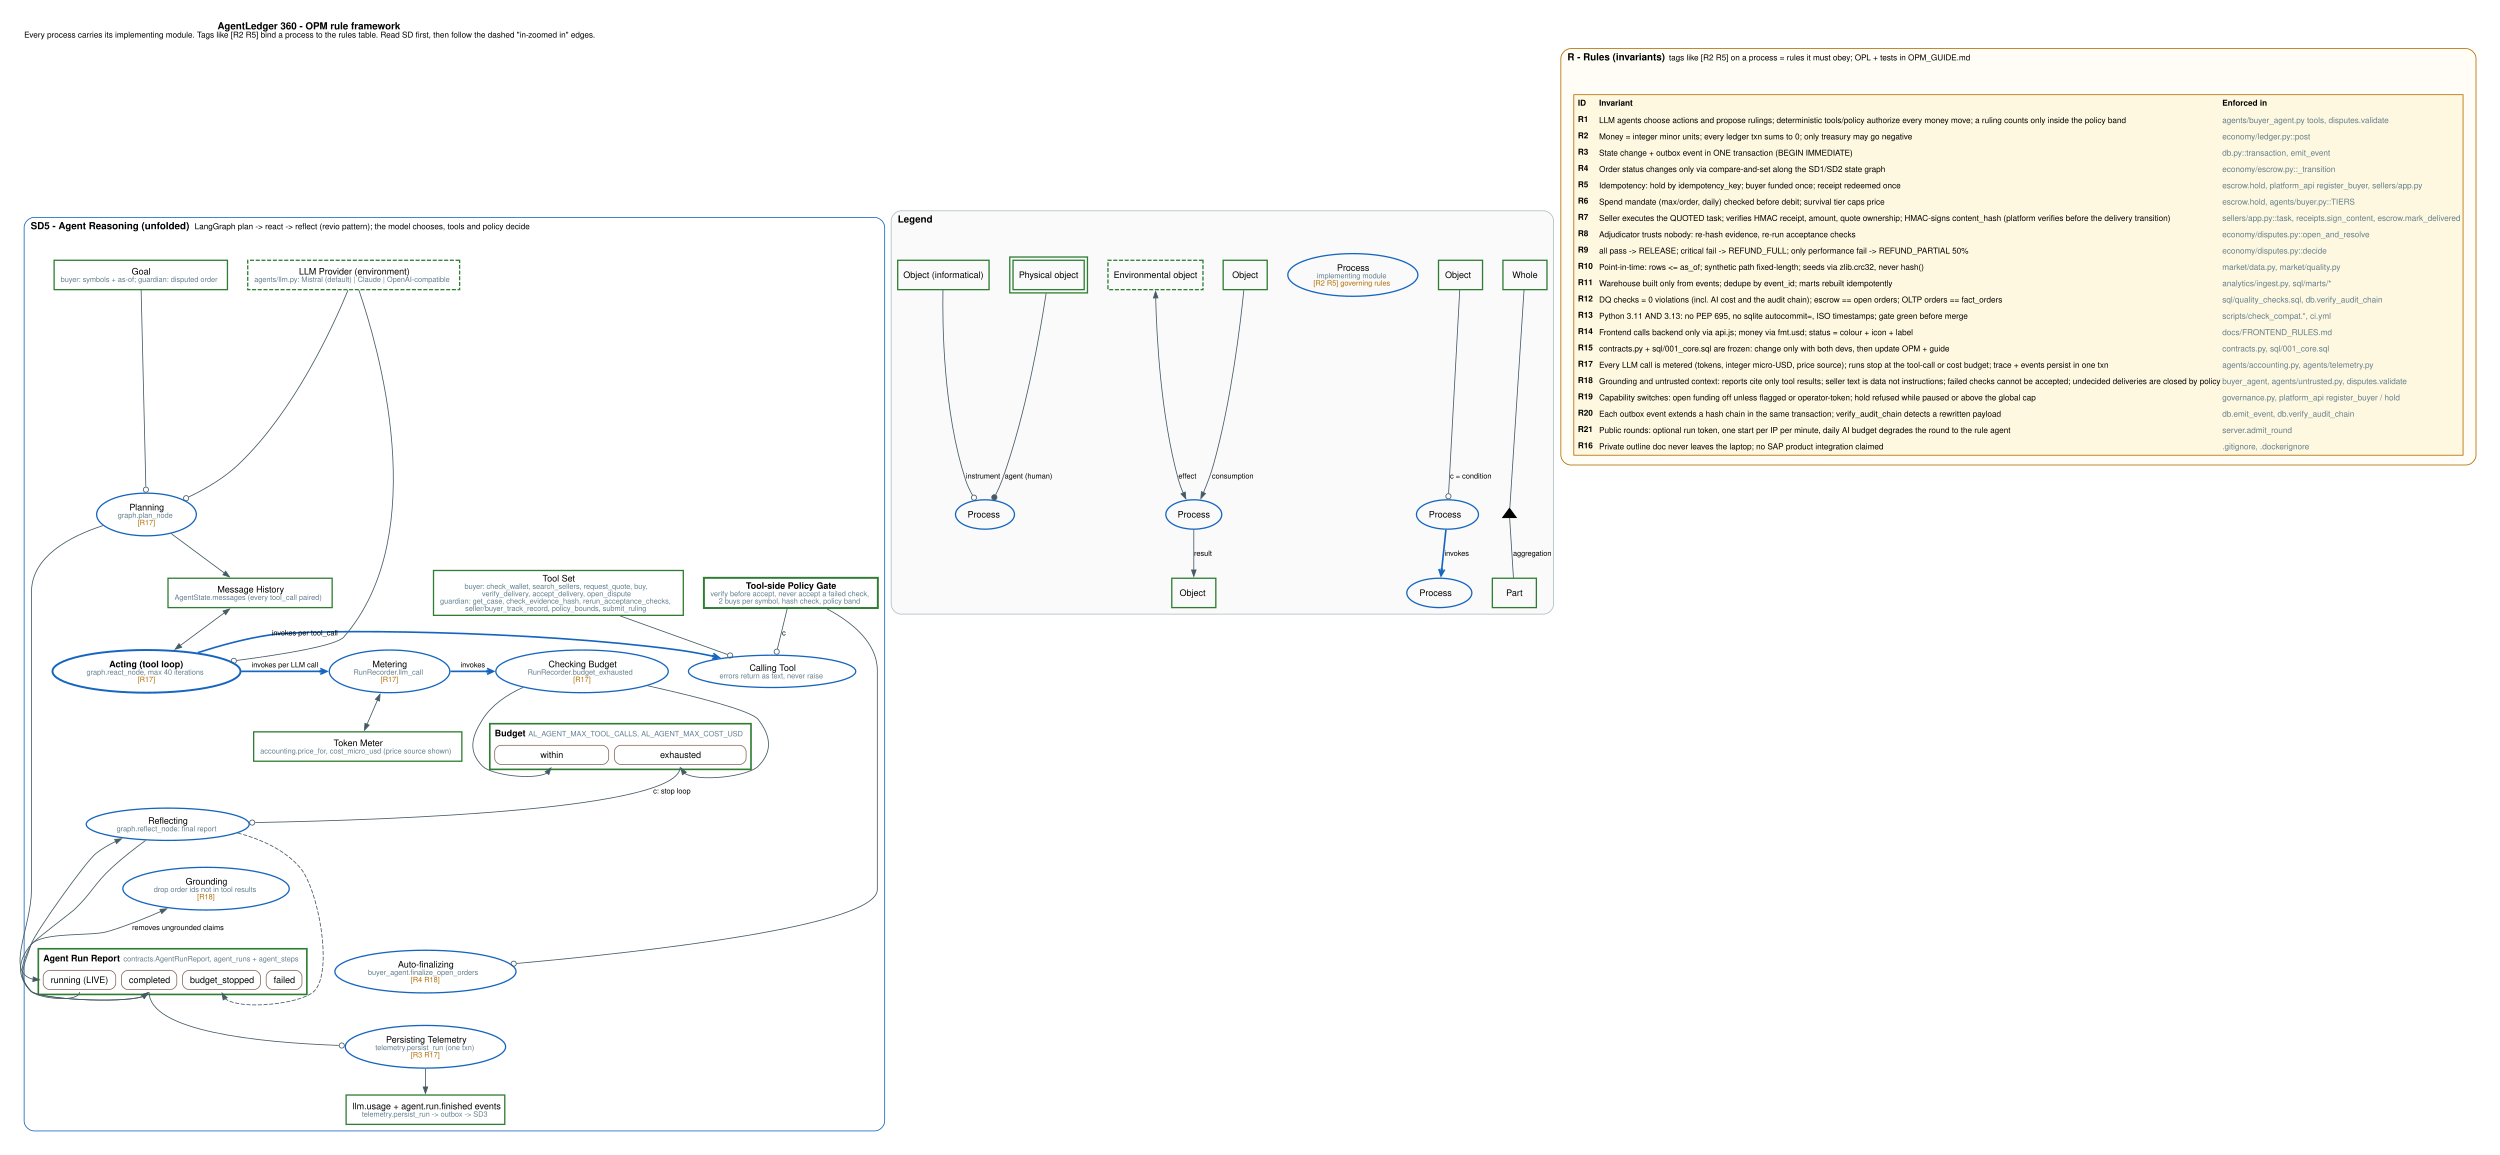
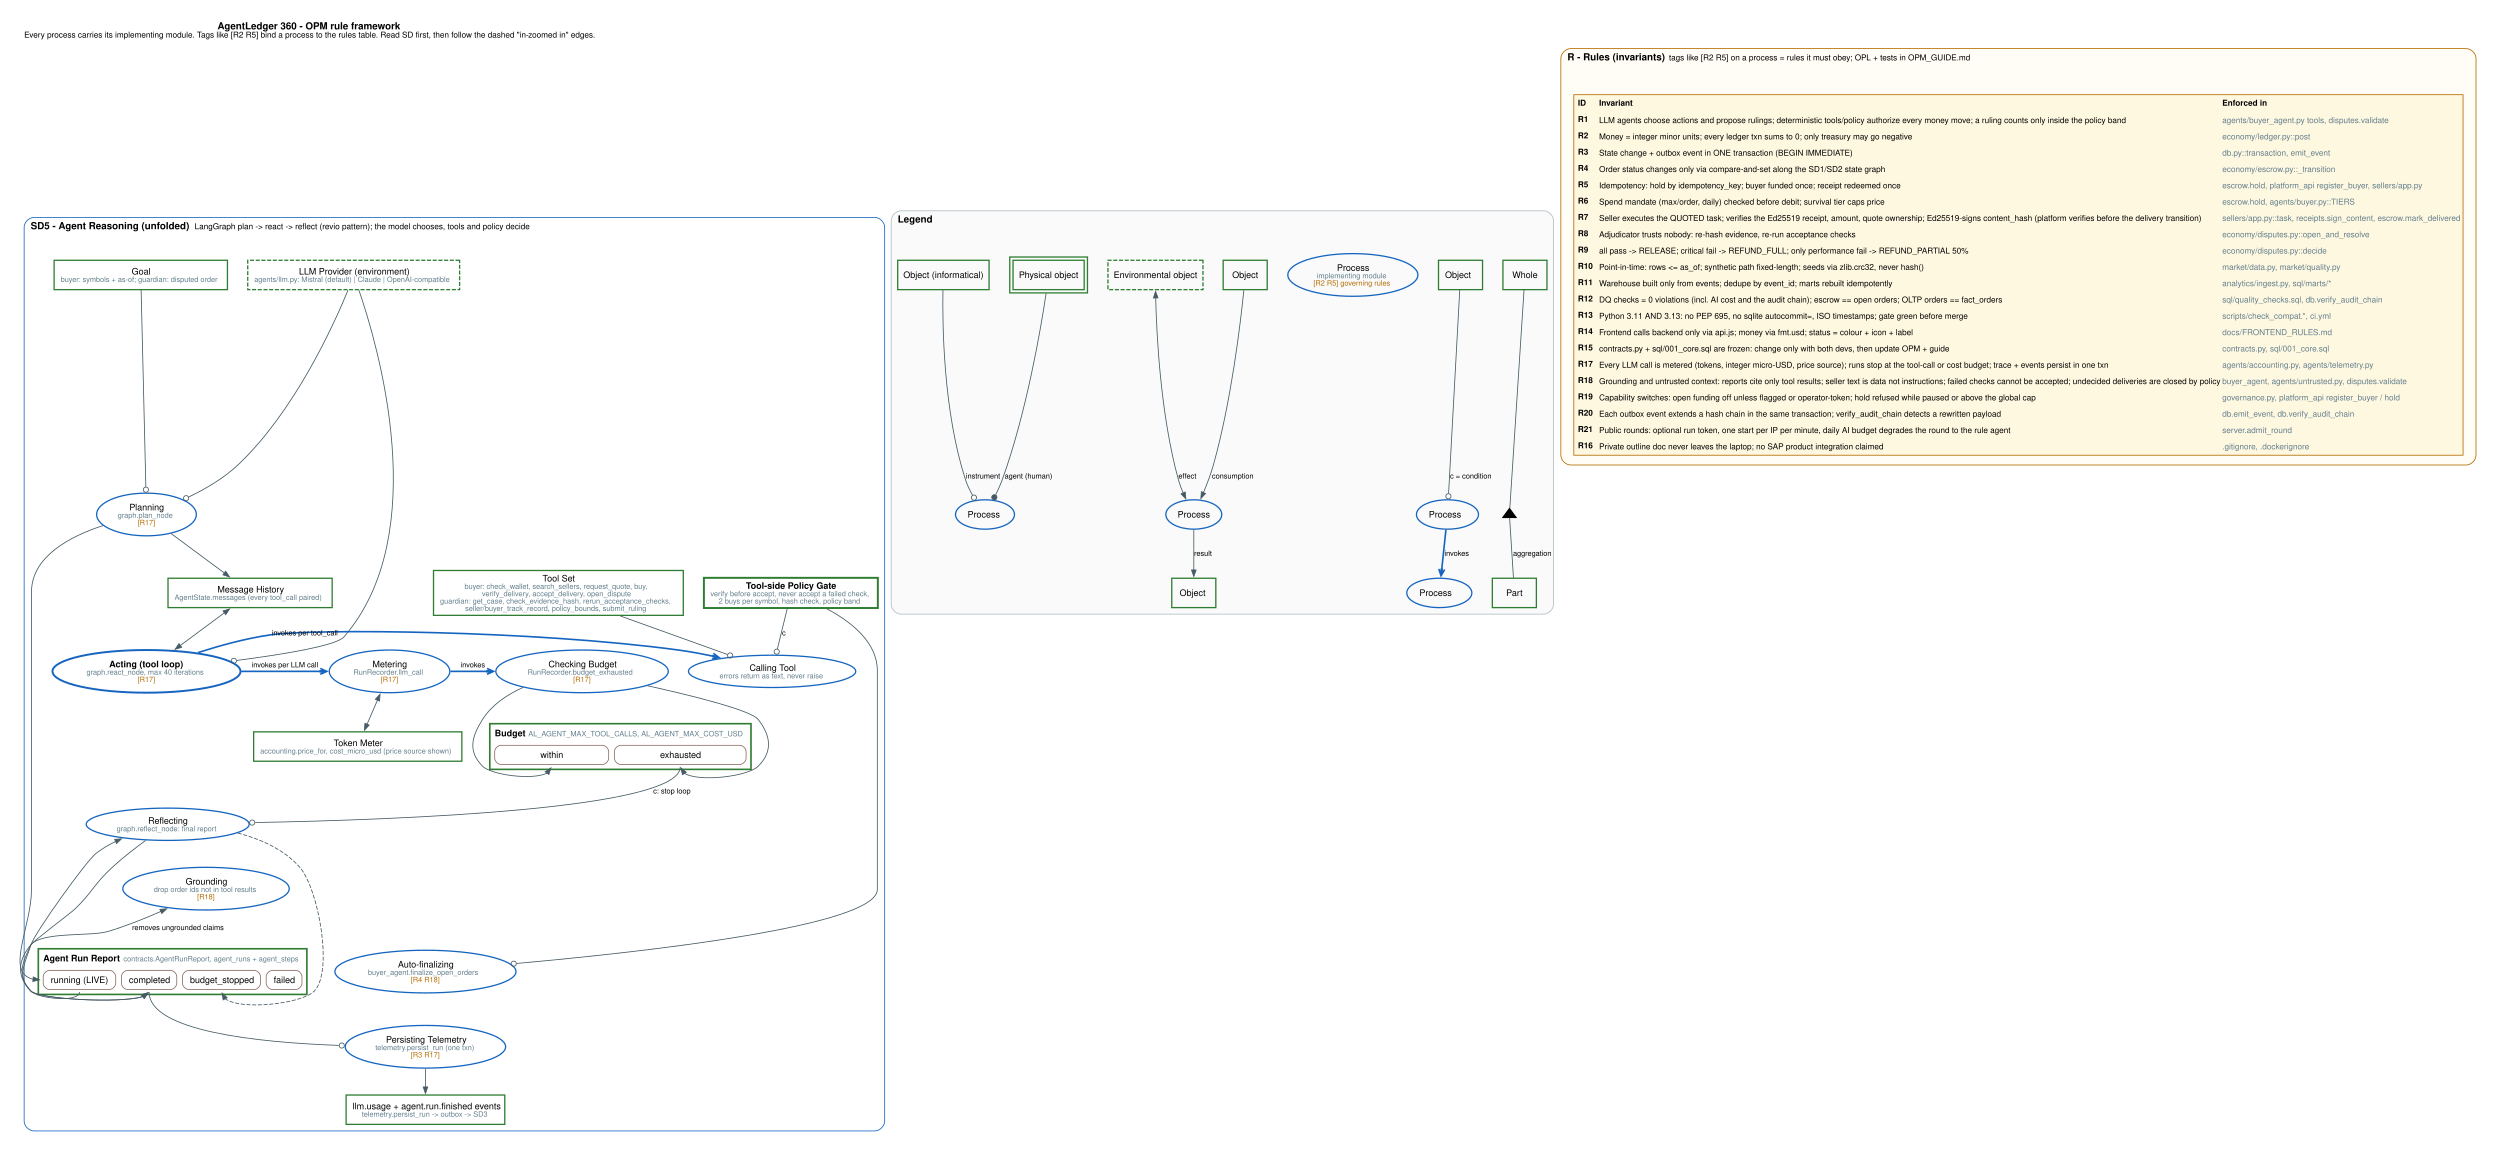
<svg xmlns="http://www.w3.org/2000/svg" width="3065pt" height="1416pt" viewBox="0.00 0.00 3065.00 1416.00">
  <g id="graph0" class="graph" transform="scale(1 1) rotate(0) translate(21.6 1394.5)">
    <polygon fill="white" stroke="none" points="-21.6,21.6 -21.6,-1394.5 3043.6,-1394.5 3043.6,21.6 -21.6,21.6" />
    <text xml:space="preserve" text-anchor="start" x="245" y="-1358.5" font-family="Helvetica,sans-Serif" font-weight="bold" font-size="12.00">AgentLedger 360 - OPM rule framework</text>
    <text xml:space="preserve" text-anchor="start" x="8" y="-1348.4" font-family="Helvetica,sans-Serif" font-size="10.00">Every process carries its implementing module. Tags like [R2 R5] bind a process to the rules table. Read SD first, then follow the dashed "in-zoomed in" edges.</text>
    <g id="clust1" class="cluster">
      <path fill="none" stroke="#1565c0" d="M20,-8C20,-8 1051,-8 1051,-8 1057,-8 1063,-14 1063,-20 1063,-20 1063,-1115.9 1063,-1115.9 1063,-1121.9 1057,-1127.9 1051,-1127.9 1051,-1127.9 20,-1127.9 20,-1127.9 14,-1127.9 8,-1121.9 8,-1115.9 8,-1115.9 8,-20 8,-20 8,-14 14,-8 20,-8" />
      <text xml:space="preserve" text-anchor="start" x="16" y="-1113.5" font-family="Helvetica,sans-Serif" font-weight="bold" font-size="12.00">SD5 - Agent Reasoning (unfolded)</text>
      <text xml:space="preserve" text-anchor="start" x="211" y="-1113.5" font-family="Helvetica,sans-Serif" font-size="12.00">  </text>
      <text xml:space="preserve" text-anchor="start" x="217" y="-1113.5" font-family="Helvetica,sans-Serif" font-size="10.00">LangGraph plan -&gt; react -&gt; reflect (revio pattern); the model chooses, tools and policy decide</text>
    </g>
    <g id="clust3" class="cluster">
      <path fill="#fafafa" stroke="#b0bec5" d="M1083,-641.58C1083,-641.58 1871,-641.58 1871,-641.58 1877,-641.58 1883,-647.58 1883,-653.58 1883,-653.58 1883,-1124.06 1883,-1124.06 1883,-1130.06 1877,-1136.06 1871,-1136.06 1871,-1136.06 1083,-1136.06 1083,-1136.06 1077,-1136.06 1071,-1130.06 1071,-1124.06 1071,-1124.06 1071,-653.58 1071,-653.58 1071,-647.58 1077,-641.58 1083,-641.58" />
      <text xml:space="preserve" text-anchor="start" x="1079" y="-1121.66" font-family="Helvetica,sans-Serif" font-weight="bold" font-size="12.00">Legend</text>
    </g>
    <g id="clust4" class="cluster">
      <path fill="#fffdf5" stroke="#b26b00" d="M1904,-824.4C1904,-824.4 3002,-824.4 3002,-824.4 3008,-824.4 3014,-830.4 3014,-836.4 3014,-836.4 3014,-1322.9 3014,-1322.9 3014,-1328.9 3008,-1334.9 3002,-1334.9 3002,-1334.9 1904,-1334.9 1904,-1334.9 1898,-1334.9 1892,-1328.9 1892,-1322.9 1892,-1322.9 1892,-836.4 1892,-836.4 1892,-830.4 1898,-824.4 1904,-824.4" />
      <text xml:space="preserve" text-anchor="start" x="1900" y="-1320.5" font-family="Helvetica,sans-Serif" font-weight="bold" font-size="12.00">R - Rules (invariants)</text>
      <text xml:space="preserve" text-anchor="start" x="2018.5" y="-1320.5" font-family="Helvetica,sans-Serif" font-size="12.00">  </text>
      <text xml:space="preserve" text-anchor="start" x="2024.5" y="-1320.5" font-family="Helvetica,sans-Serif" font-size="10.00">tags like [R2 R5] on a process = rules it must obey; OPL + tests in OPM_GUIDE.md</text>
    </g>
    <g id="node1" class="node">
      <polygon fill="none" stroke="#2e7d32" stroke-width="1.6" stroke-dasharray="5,2" points="541.88,-1075.4 282.12,-1075.4 282.12,-1039.4 541.88,-1039.4 541.88,-1075.4" />
      <text xml:space="preserve" text-anchor="start" x="344.88" y="-1057.95" font-family="Helvetica,sans-Serif" font-size="11.00">LLM Provider (environment)</text>
      <text xml:space="preserve" text-anchor="start" x="290.12" y="-1048.85" font-family="Helvetica,sans-Serif" font-size="9.00" fill="#607d8b">agents/llm.py: Mistral (default) | Claude | OpenAI-compatible</text>
    </g>
    <g id="node10" class="node">
      <ellipse fill="none" stroke="#1565c0" stroke-width="1.6" cx="158" cy="-763.74" rx="61.16" ry="26.16" />
      <text xml:space="preserve" text-anchor="start" x="137" y="-768.79" font-family="Helvetica,sans-Serif" font-size="11.00">Planning</text>
      <text xml:space="preserve" text-anchor="start" x="122.75" y="-759.69" font-family="Helvetica,sans-Serif" font-size="9.00" fill="#607d8b">graph.plan_node</text>
      <text xml:space="preserve" text-anchor="start" x="147.12" y="-750.69" font-family="Helvetica,sans-Serif" font-size="9.00" fill="#b26b00">[R17]</text>
    </g>
    <g id="edge7" class="edge">
      <path fill="none" stroke="#455a64" d="M405.11,-1038.83C387.94,-996.97 339.61,-889.97 270,-824.4 252.71,-808.11 230.11,-794.96 209.75,-785.19" />
      <ellipse fill="none" stroke="#455a64" cx="206.58" cy="-783.71" rx="3.2" ry="3.2" />
    </g>
    <g id="node11" class="node">
      <ellipse fill="none" stroke="#1565c0" stroke-width="2.4" cx="158" cy="-571.41" rx="115.26" ry="26.16" />
      <text xml:space="preserve" text-anchor="start" x="112.25" y="-576.46" font-family="Helvetica,sans-Serif" font-weight="bold" font-size="11.00">Acting (tool loop)</text>
      <text xml:space="preserve" text-anchor="start" x="84.5" y="-567.36" font-family="Helvetica,sans-Serif" font-size="9.00" fill="#607d8b">graph.react_node, max 40 iterations</text>
      <text xml:space="preserve" text-anchor="start" x="147.12" y="-558.36" font-family="Helvetica,sans-Serif" font-size="9.00" fill="#b26b00">[R17]</text>
    </g>
    <g id="edge10" class="edge">
      <path fill="none" stroke="#455a64" d="M418.39,-1038.85C441.01,-973.35 510.13,-740.5 400,-613.58 390.87,-603.06 328,-592.55 268.63,-584.79" />
      <ellipse fill="none" stroke="#455a64" cx="265.08" cy="-584.33" rx="3.2" ry="3.2" />
    </g>
    <g id="node2" class="node">
      <polygon fill="none" stroke="#2e7d32" stroke-width="1.6" points="257.25,-1075.4 44.75,-1075.4 44.75,-1039.4 257.25,-1039.4 257.25,-1075.4" />
      <text xml:space="preserve" text-anchor="start" x="139.75" y="-1057.95" font-family="Helvetica,sans-Serif" font-size="11.00">Goal</text>
      <text xml:space="preserve" text-anchor="start" x="52.75" y="-1048.85" font-family="Helvetica,sans-Serif" font-size="9.00" fill="#607d8b">buyer: symbols + as-of; guardian: disputed order</text>
    </g>
    <g id="edge6" class="edge">
      <path fill="none" stroke="#455a64" d="M151.42,-1039.03C152.55,-991.66 155.72,-859.63 157.21,-797.65" />
      <ellipse fill="none" stroke="#455a64" cx="157.29" cy="-794.15" rx="3.2" ry="3.2" />
    </g>
    <g id="node3" class="node">
      <polygon fill="none" stroke="#2e7d32" stroke-width="1.6" points="816.12,-695.08 509.88,-695.08 509.88,-640.08 816.12,-640.08 816.12,-695.08" />
      <text xml:space="preserve" text-anchor="start" x="643.5" y="-681.63" font-family="Helvetica,sans-Serif" font-size="11.00">Tool Set</text>
      <text xml:space="preserve" text-anchor="start" x="547.88" y="-672.53" font-family="Helvetica,sans-Serif" font-size="9.00" fill="#607d8b">buyer: check_wallet, search_sellers, request_quote, buy,</text>
      <text xml:space="preserve" text-anchor="start" x="569.25" y="-663.53" font-family="Helvetica,sans-Serif" font-size="9.00" fill="#607d8b">verify_delivery, accept_delivery, open_dispute</text>
      <text xml:space="preserve" text-anchor="start" x="517.88" y="-654.53" font-family="Helvetica,sans-Serif" font-size="9.00" fill="#607d8b">guardian: get_case, check_evidence_hash, rerun_acceptance_checks,</text>
      <text xml:space="preserve" text-anchor="start" x="548.62" y="-645.53" font-family="Helvetica,sans-Serif" font-size="9.00" fill="#607d8b">seller/buyer_track_record, policy_bounds, submit_ruling</text>
    </g>
    <g id="node12" class="node">
      <ellipse fill="none" stroke="#1565c0" stroke-width="1.6" cx="925" cy="-571.41" rx="102.53" ry="19.8" />
      <text xml:space="preserve" text-anchor="start" x="897.25" y="-571.96" font-family="Helvetica,sans-Serif" font-size="11.00">Calling Tool</text>
      <text xml:space="preserve" text-anchor="start" x="860.5" y="-562.86" font-family="Helvetica,sans-Serif" font-size="9.00" fill="#607d8b">errors return as text, never raise</text>
    </g>
    <g id="edge14" class="edge">
      <path fill="none" stroke="#455a64" d="M738.78,-639.34C780.75,-624.26 831.98,-605.84 870.07,-592.15" />
      <ellipse fill="none" stroke="#455a64" cx="873.55" cy="-590.91" rx="3.2" ry="3.2" />
    </g>
    <g id="node4" class="node">
      <polygon fill="none" stroke="#2e7d32" stroke-width="2.4" points="1054.62,-686.08 841.38,-686.08 841.38,-649.08 1054.62,-649.08 1054.62,-686.08" />
      <text xml:space="preserve" text-anchor="start" x="892.88" y="-672.63" font-family="Helvetica,sans-Serif" font-weight="bold" font-size="11.00">Tool-side Policy Gate</text>
      <text xml:space="preserve" text-anchor="start" x="849.38" y="-663.53" font-family="Helvetica,sans-Serif" font-size="9.00" fill="#607d8b">verify before accept, never accept a failed check,</text>
      <text xml:space="preserve" text-anchor="start" x="859.5" y="-654.53" font-family="Helvetica,sans-Serif" font-size="9.00" fill="#607d8b">2 buys per symbol, hash check, policy band</text>
    </g>
    <g id="edge15" class="edge">
      <path fill="none" stroke="#455a64" d="M943.46,-647.97C940.03,-633.94 935.28,-614.49 931.46,-598.84" />
      <ellipse fill="none" stroke="#455a64" cx="930.65" cy="-595.54" rx="3.2" ry="3.2" />
      <text xml:space="preserve" text-anchor="middle" x="939.44" y="-615.53" font-family="Helvetica,sans-Serif" font-size="9.00">c</text>
    </g>
    <g id="node17" class="node">
      <ellipse fill="none" stroke="#1565c0" stroke-width="1.6" cx="500" cy="-203.33" rx="111.02" ry="26.16" />
      <text xml:space="preserve" text-anchor="start" x="466.25" y="-208.38" font-family="Helvetica,sans-Serif" font-size="11.00">Auto-finalizing</text>
      <text xml:space="preserve" text-anchor="start" x="429.5" y="-199.28" font-family="Helvetica,sans-Serif" font-size="9.00" fill="#607d8b">buyer_agent.finalize_open_orders</text>
      <text xml:space="preserve" text-anchor="start" x="482" y="-190.28" font-family="Helvetica,sans-Serif" font-size="9.00" fill="#b26b00">[R4 R18]</text>
    </g>
    <g id="edge25" class="edge">
      <path fill="none" stroke="#455a64" d="M992.34,-647.98C1021.39,-632.52 1054,-607.37 1054,-572.41 1054,-572.41 1054,-572.41 1054,-303.99 1054,-259.48 773.48,-227.85 611.67,-213.31" />
      <ellipse fill="none" stroke="#455a64" cx="608.21" cy="-213" rx="3.2" ry="3.2" />
    </g>
    <g id="node5" class="node">
      <polygon fill="none" stroke="#2e7d32" stroke-width="1.6" points="385.62,-685.58 184.38,-685.58 184.38,-649.58 385.62,-649.58 385.62,-685.58" />
      <text xml:space="preserve" text-anchor="start" x="244.88" y="-668.13" font-family="Helvetica,sans-Serif" font-size="11.00">Message History</text>
      <text xml:space="preserve" text-anchor="start" x="192.38" y="-659.03" font-family="Helvetica,sans-Serif" font-size="9.00" fill="#607d8b">AgentState.messages (every tool_call paired)</text>
    </g>
    <g id="edge11" class="edge">
      <path fill="none" stroke="#455a64" d="M253.92,-643.53C237.47,-631.33 217.04,-616.19 199.28,-603.02" />
      <polygon fill="#455a64" stroke="#455a64" points="251.8,-645.45 259.9,-647.96 255.14,-640.95 251.8,-645.45" />
      <polygon fill="#455a64" stroke="#455a64" points="201.16,-600.92 193.06,-598.41 197.82,-605.42 201.16,-600.92" />
    </g>
    <g id="node6" class="node">
      <polygon fill="none" stroke="#2e7d32" stroke-width="1.6" points="544.62,-497.25 289.38,-497.25 289.38,-461.25 544.62,-461.25 544.62,-497.25" />
      <text xml:space="preserve" text-anchor="start" x="387.38" y="-479.8" font-family="Helvetica,sans-Serif" font-size="11.00">Token Meter</text>
      <text xml:space="preserve" text-anchor="start" x="297.38" y="-470.7" font-family="Helvetica,sans-Serif" font-size="9.00" fill="#607d8b">accounting.price_for, cost_micro_usd (price source shown)</text>
    </g>
    <g id="node7" class="node">
      <polygon fill="none" stroke="#2e7d32" stroke-width="1.6" points="597.25,-52 402.75,-52 402.75,-16 597.25,-16 597.25,-52" />
      <text xml:space="preserve" text-anchor="start" x="410.75" y="-34.55" font-family="Helvetica,sans-Serif" font-size="11.00">llm.usage + agent.run.finished events</text>
      <text xml:space="preserve" text-anchor="start" x="422" y="-25.45" font-family="Helvetica,sans-Serif" font-size="9.00" fill="#607d8b">telemetry.persist_run -&gt; outbox -&gt; SD3</text>
    </g>
    <g id="node8" class="node">
      <polygon fill="white" stroke="none" points="577.88,-450.25 577.88,-508.25 900.12,-508.25 900.12,-450.25 577.88,-450.25" />
      <text xml:space="preserve" text-anchor="start" x="584.88" y="-491.8" font-family="Helvetica,sans-Serif" font-weight="bold" font-size="11.00">Budget</text>
      <text xml:space="preserve" text-anchor="start" x="623.12" y="-491.8" font-family="Helvetica,sans-Serif" font-size="11.00"> </text>
      <text xml:space="preserve" text-anchor="start" x="626.12" y="-491.8" font-family="Helvetica,sans-Serif" font-size="9.00" fill="#607d8b">AL_AGENT_MAX_TOOL_CALLS, AL_AGENT_MAX_COST_USD</text>
      <text xml:space="preserve" text-anchor="start" x="640.88" y="-465.25" font-family="Helvetica,sans-Serif" font-size="11.00">within</text>
      <path fill="none" stroke="#8d6e63" d="M592.71,-457.25C592.71,-457.25 716.79,-457.25 716.79,-457.25 720.71,-457.25 724.62,-461.17 724.62,-465.08 724.62,-465.08 724.62,-472.92 724.62,-472.92 724.62,-476.83 720.71,-480.75 716.79,-480.75 716.79,-480.75 592.71,-480.75 592.71,-480.75 588.79,-480.75 584.88,-476.83 584.88,-472.92 584.88,-472.92 584.88,-465.08 584.88,-465.08 584.88,-461.17 588.79,-457.25 592.71,-457.25" />
      <text xml:space="preserve" text-anchor="start" x="787.62" y="-465.25" font-family="Helvetica,sans-Serif" font-size="11.00">exhausted</text>
      <path fill="none" stroke="#8d6e63" d="M739.46,-457.25C739.46,-457.25 885.29,-457.25 885.29,-457.25 889.21,-457.25 893.12,-461.17 893.12,-465.08 893.12,-465.08 893.12,-472.92 893.12,-472.92 893.12,-476.83 889.21,-480.75 885.29,-480.75 885.29,-480.75 739.46,-480.75 739.46,-480.75 735.54,-480.75 731.62,-476.83 731.62,-472.92 731.62,-472.92 731.62,-465.08 731.62,-465.08 731.62,-461.17 735.54,-457.25 739.46,-457.25" />
      <polygon fill="none" stroke="#2e7d32" stroke-width="2" points="578.88,-451.25 578.88,-507.25 899.12,-507.25 899.12,-451.25 578.88,-451.25" />
    </g>
    <g id="node15" class="node">
      <ellipse fill="none" stroke="#1565c0" stroke-width="1.6" cx="184" cy="-383.95" rx="99.88" ry="19.8" />
      <text xml:space="preserve" text-anchor="start" x="160" y="-384.5" font-family="Helvetica,sans-Serif" font-size="11.00">Reflecting</text>
      <text xml:space="preserve" text-anchor="start" x="121.38" y="-375.4" font-family="Helvetica,sans-Serif" font-size="9.00" fill="#607d8b">graph.reflect_node: final report</text>
    </g>
    <g id="edge20" class="edge">
      <path fill="none" stroke="#455a64" d="M812.38,-454.25C812.38,-402.46 470.75,-389.37 291.28,-386.06" />
      <ellipse fill="none" stroke="#455a64" cx="287.61" cy="-386" rx="3.2" ry="3.2" />
      <text xml:space="preserve" text-anchor="middle" x="802.13" y="-421.7" font-family="Helvetica,sans-Serif" font-size="9.00">c: stop loop</text>
    </g>
    <g id="node9" class="node">
      <polygon fill="white" stroke="none" points="24.38,-174.33 24.38,-232.33 355.62,-232.33 355.62,-174.33 24.38,-174.33" />
      <text xml:space="preserve" text-anchor="start" x="31.38" y="-215.88" font-family="Helvetica,sans-Serif" font-weight="bold" font-size="11.00">Agent Run Report</text>
      <text xml:space="preserve" text-anchor="start" x="126.62" y="-215.88" font-family="Helvetica,sans-Serif" font-size="11.00"> </text>
      <text xml:space="preserve" text-anchor="start" x="129.62" y="-215.88" font-family="Helvetica,sans-Serif" font-size="9.00" fill="#607d8b">contracts.AgentRunReport, agent_runs + agent_steps</text>
      <text xml:space="preserve" text-anchor="start" x="40.56" y="-189.33" font-family="Helvetica,sans-Serif" font-size="11.00">running (LIVE)</text>
      <path fill="none" stroke="#8d6e63" d="M39.21,-181.33C39.21,-181.33 112.42,-181.33 112.42,-181.33 116.33,-181.33 120.25,-185.24 120.25,-189.16 120.25,-189.16 120.25,-196.99 120.25,-196.99 120.25,-200.91 116.33,-204.83 112.42,-204.83 112.42,-204.83 39.21,-204.83 39.21,-204.83 35.29,-204.83 31.38,-200.91 31.38,-196.99 31.38,-196.99 31.38,-189.16 31.38,-189.16 31.38,-185.24 35.29,-181.33 39.21,-181.33" />
      <text xml:space="preserve" text-anchor="start" x="136.44" y="-189.33" font-family="Helvetica,sans-Serif" font-size="11.00">completed</text>
      <path fill="none" stroke="#8d6e63" d="M135.08,-181.33C135.08,-181.33 187.29,-181.33 187.29,-181.33 191.21,-181.33 195.12,-185.24 195.12,-189.16 195.12,-189.16 195.12,-196.99 195.12,-196.99 195.12,-200.91 191.21,-204.83 187.29,-204.83 187.29,-204.83 135.08,-204.83 135.08,-204.83 131.17,-204.83 127.25,-200.91 127.25,-196.99 127.25,-196.99 127.25,-189.16 127.25,-189.16 127.25,-185.24 131.17,-181.33 135.08,-181.33" />
      <text xml:space="preserve" text-anchor="start" x="211.31" y="-189.33" font-family="Helvetica,sans-Serif" font-size="11.00">budget_stopped</text>
      <path fill="none" stroke="#8d6e63" d="M209.96,-181.33C209.96,-181.33 289.92,-181.33 289.92,-181.33 293.83,-181.33 297.75,-185.24 297.75,-189.16 297.75,-189.16 297.75,-196.99 297.75,-196.99 297.75,-200.91 293.83,-204.83 289.92,-204.83 289.92,-204.83 209.96,-204.83 209.96,-204.83 206.04,-204.83 202.12,-200.91 202.12,-196.99 202.12,-196.99 202.12,-189.16 202.12,-189.16 202.12,-185.24 206.04,-181.33 209.96,-181.33" />
      <text xml:space="preserve" text-anchor="start" x="313.94" y="-189.33" font-family="Helvetica,sans-Serif" font-size="11.00">failed</text>
      <path fill="none" stroke="#8d6e63" d="M312.58,-181.33C312.58,-181.33 340.79,-181.33 340.79,-181.33 344.71,-181.33 348.62,-185.24 348.62,-189.16 348.62,-189.16 348.62,-196.99 348.62,-196.99 348.62,-200.91 344.71,-204.83 340.79,-204.83 340.79,-204.83 312.58,-204.83 312.58,-204.83 308.67,-204.83 304.75,-200.91 304.75,-196.99 304.75,-196.99 304.75,-189.16 304.75,-189.16 304.75,-185.24 308.67,-181.33 312.58,-181.33" />
      <polygon fill="none" stroke="#2e7d32" stroke-width="2" points="25.38,-175.33 25.38,-231.33 354.62,-231.33 354.62,-175.33 25.38,-175.33" />
    </g>
    <g id="edge21" class="edge">
      <path fill="none" stroke="#455a64" d="M75.81,-178.33C75.81,-165.12 25.64,-169.91 16.38,-179.33 -1.39,-197.39 8.66,-212.2 16.38,-236.33 21.02,-250.85 83.99,-338.75 96,-348.15 103.28,-353.85 111.6,-358.72 120.17,-362.86" />
      <polygon fill="#455a64" stroke="#455a64" points="118.96,-365.39 127.4,-366.13 121.27,-360.28 118.96,-365.39" />
    </g>
    <g id="node18" class="node">
      <ellipse fill="none" stroke="#1565c0" stroke-width="1.6" cx="500" cy="-111.16" rx="98.29" ry="26.16" />
      <text xml:space="preserve" text-anchor="start" x="451.62" y="-116.21" font-family="Helvetica,sans-Serif" font-size="11.00">Persisting Telemetry</text>
      <text xml:space="preserve" text-anchor="start" x="438.5" y="-107.11" font-family="Helvetica,sans-Serif" font-size="9.00" fill="#607d8b">telemetry.persist_run (one txn)</text>
      <text xml:space="preserve" text-anchor="start" x="482" y="-98.11" font-family="Helvetica,sans-Serif" font-size="9.00" fill="#b26b00">[R3 R17]</text>
    </g>
    <g id="edge26" class="edge">
      <path fill="none" stroke="#455a64" d="M161.19,-178.33C161.19,-130.23 294.34,-116.44 393.7,-112.84" />
      <ellipse fill="none" stroke="#455a64" cx="397.39" cy="-112.71" rx="3.2" ry="3.2" />
    </g>
    <g id="edge8" class="edge">
      <path fill="none" stroke="#455a64" d="M188.1,-740.42C207.78,-725.83 233.46,-706.79 253.43,-691.98" />
      <polygon fill="#455a64" stroke="#455a64" points="255.08,-694.24 259.84,-687.23 251.75,-689.75 255.08,-694.24" />
    </g>
    <g id="edge9" class="edge">
      <path fill="none" stroke="#455a64" d="M104.69,-750.13C64.77,-737.14 17,-712.44 17,-668.58 17,-668.58 17,-668.58 17,-303.99 17,-257.92 -16,-201.65 19.18,-193.96" />
      <polygon fill="#455a64" stroke="#455a64" points="19.17,-196.77 26.87,-193.22 18.64,-191.2 19.17,-196.77" />
    </g>
    <g id="edge12" class="edge">
      <path fill="none" stroke="#1565c0" stroke-width="2" d="M221.07,-594.39C248.07,-603.06 280.19,-611.87 310,-616.17 362.52,-623.75 629.97,-621.88 810,-597.58 824.2,-595.66 839.23,-592.84 853.57,-589.74" />
      <polygon fill="#1565c0" stroke="#1565c0" stroke-width="2" points="860.02,-588.32 852.99,-593.56 858.6,-589.14 852.32,-590.53 852.21,-590.04 852.1,-589.56 858.39,-588.17 851.43,-586.53 860.02,-588.32" />
      <text xml:space="preserve" text-anchor="middle" x="352" y="-615.53" font-family="Helvetica,sans-Serif" font-size="9.00">invokes per tool_call</text>
    </g>
    <g id="node13" class="node">
      <ellipse fill="none" stroke="#1565c0" stroke-width="1.6" cx="456" cy="-571.41" rx="73.89" ry="26.16" />
      <text xml:space="preserve" text-anchor="start" x="435" y="-576.46" font-family="Helvetica,sans-Serif" font-size="11.00">Metering</text>
      <text xml:space="preserve" text-anchor="start" x="411.75" y="-567.36" font-family="Helvetica,sans-Serif" font-size="9.00" fill="#607d8b">RunRecorder.llm_call</text>
      <text xml:space="preserve" text-anchor="start" x="445.12" y="-558.36" font-family="Helvetica,sans-Serif" font-size="9.00" fill="#b26b00">[R17]</text>
    </g>
    <g id="edge13" class="edge">
      <path fill="none" stroke="#1565c0" stroke-width="2" d="M274.07,-571.41C306.94,-571.41 342.06,-571.41 372.59,-571.41" />
      <polygon fill="#1565c0" stroke="#1565c0" stroke-width="2" points="379.06,-571.41 371.06,-575.01 377.5,-571.91 371.06,-571.91 371.06,-571.41 371.06,-570.91 377.5,-570.91 371.06,-567.81 379.06,-571.41" />
      <text xml:space="preserve" text-anchor="middle" x="327.68" y="-576.36" font-family="Helvetica,sans-Serif" font-size="9.00">invokes per LLM call</text>
    </g>
    <g id="edge16" class="edge">
      <path fill="none" stroke="#455a64" d="M441.31,-536.44C437.01,-526.5 432.37,-515.79 428.32,-506.41" />
      <polygon fill="#455a64" stroke="#455a64" points="438.58,-537.2 444.33,-543.43 443.72,-534.97 438.58,-537.2" />
      <polygon fill="#455a64" stroke="#455a64" points="430.98,-505.52 425.24,-499.29 425.84,-507.75 430.98,-505.52" />
    </g>
    <g id="node14" class="node">
      <ellipse fill="none" stroke="#1565c0" stroke-width="1.6" cx="692" cy="-571.41" rx="105.71" ry="26.16" />
      <text xml:space="preserve" text-anchor="start" x="650.75" y="-576.46" font-family="Helvetica,sans-Serif" font-size="11.00">Checking Budget</text>
      <text xml:space="preserve" text-anchor="start" x="625.25" y="-567.36" font-family="Helvetica,sans-Serif" font-size="9.00" fill="#607d8b">RunRecorder.budget_exhausted</text>
      <text xml:space="preserve" text-anchor="start" x="681.12" y="-558.36" font-family="Helvetica,sans-Serif" font-size="9.00" fill="#b26b00">[R17]</text>
    </g>
    <g id="edge17" class="edge">
      <path fill="none" stroke="#1565c0" stroke-width="2" d="M530.67,-571.41C545.35,-571.41 561.06,-571.41 576.71,-571.41" />
      <polygon fill="#1565c0" stroke="#1565c0" stroke-width="2" points="583.47,-571.41 575.47,-575.01 581.91,-571.91 575.47,-571.91 575.47,-571.41 575.47,-570.91 581.91,-570.91 575.47,-567.81 583.47,-571.41" />
      <text xml:space="preserve" text-anchor="middle" x="558.09" y="-576.36" font-family="Helvetica,sans-Serif" font-size="9.00">invokes</text>
    </g>
    <g id="edge18" class="edge">
      <path fill="none" stroke="#455a64" d="M619.74,-551.74C600.22,-543.03 581.35,-530.42 569.88,-512.25 556.35,-490.83 552.07,-473.27 569.88,-455.25 580.86,-444.14 631.86,-437.81 649.06,-446.67" />
      <polygon fill="#455a64" stroke="#455a64" points="646.8,-448.32 653.84,-453.04 651.28,-444.96 646.8,-448.32" />
    </g>
    <g id="edge19" class="edge">
      <path fill="none" stroke="#455a64" d="M772.34,-553.73C830.18,-540.9 899.48,-523.53 908.12,-512.25 923.54,-492.14 925.94,-473.26 908.12,-455.25 895.38,-442.37 834.91,-435.27 817.24,-446.59" />
      <polygon fill="#455a64" stroke="#455a64" points="815.11,-444.72 813.19,-452.97 819.84,-447.72 815.11,-444.72" />
    </g>
    <g id="edge22" class="edge">
      <path fill="none" stroke="#455a64" d="M156.92,-364.13C144.06,-354.75 128.76,-342.92 116,-331.15 93.02,-309.96 91.68,-300.34 69,-278.83 66.27,-276.24 18,-239.72 16.38,-236.33 5.45,-213.47 -1.48,-197.3 16.38,-179.33 26.07,-169.56 125.16,-164 153.59,-172.66" />
      <polygon fill="#455a64" stroke="#455a64" points="151.89,-174.88 159.97,-177.42 155.23,-170.39 151.89,-174.88" />
    </g>
    <g id="edge23" class="edge">
      <path fill="none" stroke="#455a64" stroke-dasharray="5,2" d="M269.82,-373.25C297.77,-365.92 326.57,-353.19 346,-331.15 368.46,-305.67 387.54,-203.45 363.62,-179.33 348.13,-163.7 273.36,-155.37 254.35,-170.18" />
      <polygon fill="#455a64" stroke="#455a64" points="252,-168.63 250.66,-176.99 256.93,-171.29 252,-168.63" />
    </g>
    <g id="node16" class="node">
      <ellipse fill="none" stroke="#1565c0" stroke-width="1.6" cx="231" cy="-304.99" rx="102" ry="26.16" />
      <text xml:space="preserve" text-anchor="start" x="205.88" y="-310.04" font-family="Helvetica,sans-Serif" font-size="11.00">Grounding</text>
      <text xml:space="preserve" text-anchor="start" x="166.88" y="-300.94" font-family="Helvetica,sans-Serif" font-size="9.00" fill="#607d8b">drop order ids not in tool results</text>
      <text xml:space="preserve" text-anchor="start" x="220.12" y="-291.94" font-family="Helvetica,sans-Serif" font-size="9.00" fill="#b26b00">[R18]</text>
    </g>
    <g id="edge24" class="edge">
      <path fill="none" stroke="#455a64" d="M175.75,-277.17C155.46,-268.19 132.05,-258.82 110,-252.33 89.75,-246.36 29.99,-252.46 16.38,-236.33 0.04,-216.96 -1.48,-197.3 16.38,-179.33 26.07,-169.56 125.16,-164 153.59,-172.66" />
      <polygon fill="#455a64" stroke="#455a64" points="174.42,-279.64 182.87,-280.37 176.72,-274.54 174.42,-279.64" />
      <polygon fill="#455a64" stroke="#455a64" points="151.89,-174.88 159.97,-177.42 155.23,-170.39 151.89,-174.88" />
      <text xml:space="preserve" text-anchor="middle" x="196.56" y="-254.28" font-family="Helvetica,sans-Serif" font-size="9.00">removes ungrounded claims</text>
    </g>
    <g id="edge27" class="edge">
      <path fill="none" stroke="#455a64" d="M500,-84.3C500,-77.06 500,-69.17 500,-61.87" />
      <polygon fill="#455a64" stroke="#455a64" points="502.8,-61.92 500,-53.92 497.2,-61.92 502.8,-61.92" />
    </g>
    <g id="node19" class="node">
      <polygon fill="none" stroke="#2e7d32" stroke-width="1.6" points="1191,-1075.4 1079,-1075.4 1079,-1039.4 1191,-1039.4 1191,-1075.4" />
      <text xml:space="preserve" text-anchor="middle" x="1135" y="-1053.7" font-family="Helvetica,sans-Serif" font-size="11.00">Object (informatical)</text>
    </g>
    <g id="node24" class="node">
      <ellipse fill="none" stroke="#1565c0" stroke-width="1.6" cx="1186" cy="-763.74" rx="36.16" ry="18" />
      <text xml:space="preserve" text-anchor="middle" x="1186" y="-760.04" font-family="Helvetica,sans-Serif" font-size="11.00">Process </text>
    </g>
    <g id="edge28" class="edge">
      <path fill="none" stroke="#455a64" d="M1134.46,-1038.88C1133.7,-997.3 1134.8,-889.9 1162.25,-805.9 1164.32,-799.57 1167.45,-793.13 1170.76,-787.29" />
      <ellipse fill="none" stroke="#455a64" cx="1172.49" cy="-784.39" rx="3.2" ry="3.2" />
      <text xml:space="preserve" text-anchor="middle" x="1183.62" y="-807.85" font-family="Helvetica,sans-Serif" font-size="9.00">instrument</text>
    </g>
    <g id="node20" class="node">
      <polygon fill="none" stroke="#2e7d32" stroke-width="1.6" points="1307.62,-1075.4 1220.38,-1075.4 1220.38,-1039.4 1307.62,-1039.4 1307.62,-1075.4" />
      <polygon fill="none" stroke="#2e7d32" stroke-width="1.6" points="1311.62,-1079.4 1216.38,-1079.4 1216.38,-1035.4 1311.62,-1035.4 1311.62,-1079.4" />
      <text xml:space="preserve" text-anchor="middle" x="1264" y="-1053.7" font-family="Helvetica,sans-Serif" font-size="11.00">Physical object</text>
    </g>
    <g id="edge29" class="edge">
      <path fill="none" stroke="#455a64" d="M1260.93,-1034.78C1254.29,-990.74 1236.71,-887.88 1207,-805.9 1204.84,-799.94 1202.01,-793.73 1199.13,-788" />
      <ellipse fill="#455a64" stroke="#455a64" cx="1197.47" cy="-784.82" rx="3.2" ry="3.2" />
      <text xml:space="preserve" text-anchor="middle" x="1239.31" y="-807.85" font-family="Helvetica,sans-Serif" font-size="9.00">agent (human)</text>
    </g>
    <g id="node21" class="node">
      <polygon fill="none" stroke="#2e7d32" stroke-width="1.6" stroke-dasharray="5,2" points="1453.25,-1075.4 1336.75,-1075.4 1336.75,-1039.4 1453.25,-1039.4 1453.25,-1075.4" />
      <text xml:space="preserve" text-anchor="middle" x="1395" y="-1053.7" font-family="Helvetica,sans-Serif" font-size="11.00">Environmental object</text>
    </g>
    <g id="node22" class="node">
      <ellipse fill="none" stroke="#1565c0" stroke-width="1.6" cx="1442" cy="-763.74" rx="34.29" ry="18" />
      <text xml:space="preserve" text-anchor="middle" x="1442" y="-760.04" font-family="Helvetica,sans-Serif" font-size="11.00">Process</text>
    </g>
    <g id="edge32" class="edge">
      <path fill="none" stroke="#455a64" d="M1395.28,-1029.35C1396.38,-982.84 1401.35,-885.09 1423.25,-805.9 1424.73,-800.57 1426.81,-795.05 1429.05,-789.86" />
      <polygon fill="#455a64" stroke="#455a64" points="1392.49,-1029.17 1395.13,-1037.22 1398.08,-1029.28 1392.49,-1029.17" />
      <polygon fill="#455a64" stroke="#455a64" points="1431.46,-791.32 1432.27,-782.88 1426.38,-788.97 1431.46,-791.32" />
      <text xml:space="preserve" text-anchor="middle" x="1434.12" y="-807.85" font-family="Helvetica,sans-Serif" font-size="9.00">effect</text>
    </g>
    <g id="node25" class="node">
      <polygon fill="none" stroke="#2e7d32" stroke-width="1.6" points="1469,-685.58 1415,-685.58 1415,-649.58 1469,-649.58 1469,-685.58" />
      <text xml:space="preserve" text-anchor="middle" x="1442" y="-663.88" font-family="Helvetica,sans-Serif" font-size="11.00">Object </text>
    </g>
    <g id="edge31" class="edge">
      <path fill="none" stroke="#455a64" d="M1442,-745.03C1442,-731.09 1442,-711.42 1442,-695.53" />
      <polygon fill="#455a64" stroke="#455a64" points="1444.8,-695.72 1442,-687.72 1439.2,-695.72 1444.8,-695.72" />
      <text xml:space="preserve" text-anchor="middle" x="1453.25" y="-713.03" font-family="Helvetica,sans-Serif" font-size="9.00">result</text>
    </g>
    <g id="node23" class="node">
      <polygon fill="none" stroke="#2e7d32" stroke-width="1.6" points="1532,-1075.4 1478,-1075.4 1478,-1039.4 1532,-1039.4 1532,-1075.4" />
      <text xml:space="preserve" text-anchor="middle" x="1505" y="-1053.7" font-family="Helvetica,sans-Serif" font-size="11.00">Object</text>
    </g>
    <g id="edge30" class="edge">
      <path fill="none" stroke="#455a64" d="M1503.34,-1038.65C1499.38,-999.43 1488.03,-902.64 1466,-824.4 1462.79,-813.01 1458.13,-800.83 1453.76,-790.46" />
      <polygon fill="#455a64" stroke="#455a64" points="1456.4,-789.5 1450.65,-783.27 1451.26,-791.73 1456.4,-789.5" />
      <text xml:space="preserve" text-anchor="middle" x="1489.7" y="-807.85" font-family="Helvetica,sans-Serif" font-size="9.00">consumption</text>
    </g>
    <g id="node26" class="node">
      <ellipse fill="none" stroke="#1565c0" stroke-width="1.6" cx="1637" cy="-1057.4" rx="79.73" ry="26.16" />
      <text xml:space="preserve" text-anchor="start" x="1617.5" y="-1062.45" font-family="Helvetica,sans-Serif" font-size="11.00">Process</text>
      <text xml:space="preserve" text-anchor="start" x="1592.75" y="-1053.35" font-family="Helvetica,sans-Serif" font-size="9.00" fill="#607d8b">implementing module</text>
      <text xml:space="preserve" text-anchor="start" x="1588.62" y="-1044.35" font-family="Helvetica,sans-Serif" font-size="9.00" fill="#b26b00">[R2 R5] governing rules</text>
    </g>
    <g id="node27" class="node">
      <polygon fill="none" stroke="#2e7d32" stroke-width="1.6" points="1796,-1075.4 1742,-1075.4 1742,-1039.4 1796,-1039.4 1796,-1075.4" />
      <text xml:space="preserve" text-anchor="middle" x="1769" y="-1053.7" font-family="Helvetica,sans-Serif" font-size="11.00">Object  </text>
    </g>
    <g id="node28" class="node">
      <ellipse fill="none" stroke="#1565c0" stroke-width="1.6" cx="1753" cy="-763.74" rx="38.03" ry="18" />
      <text xml:space="preserve" text-anchor="middle" x="1753" y="-760.04" font-family="Helvetica,sans-Serif" font-size="11.00">Process  </text>
    </g>
    <g id="edge33" class="edge">
      <path fill="none" stroke="#455a64" d="M1768.05,-1039.03C1765.33,-989.5 1757.54,-847.44 1754.37,-789.65" />
      <ellipse fill="none" stroke="#455a64" cx="1754.17" cy="-786.08" rx="3.2" ry="3.2" />
      <text xml:space="preserve" text-anchor="middle" x="1781.56" y="-807.85" font-family="Helvetica,sans-Serif" font-size="9.00">c = condition</text>
    </g>
    <g id="node29" class="node">
      <ellipse fill="none" stroke="#1565c0" stroke-width="1.6" cx="1743" cy="-667.58" rx="39.9" ry="18" />
      <text xml:space="preserve" text-anchor="middle" x="1743" y="-663.88" font-family="Helvetica,sans-Serif" font-size="11.00">Process   </text>
    </g>
    <g id="edge34" class="edge">
      <path fill="none" stroke="#1565c0" stroke-width="2" d="M1751.12,-745.03C1749.62,-730.95 1747.51,-711.05 1745.81,-695.08" />
      <polygon fill="#1565c0" stroke="#1565c0" stroke-width="2" points="1745.13,-688.63 1749.55,-696.21 1745.79,-690.13 1746.47,-696.53 1745.97,-696.59 1745.48,-696.64 1744.8,-690.24 1742.39,-696.97 1745.13,-688.63" />
      <text xml:space="preserve" text-anchor="middle" x="1764.35" y="-713.03" font-family="Helvetica,sans-Serif" font-size="9.00">invokes</text>
    </g>
    <g id="node30" class="node">
      <polygon fill="black" stroke="black" stroke-width="1.6" points="1829,-770.94 1821.08,-760.14 1836.92,-760.14 1829,-770.94" />
    </g>
    <g id="node32" class="node">
      <polygon fill="none" stroke="#2e7d32" stroke-width="1.6" points="1862,-685.58 1808,-685.58 1808,-649.58 1862,-649.58 1862,-685.58" />
      <text xml:space="preserve" text-anchor="middle" x="1835" y="-663.88" font-family="Helvetica,sans-Serif" font-size="11.00">Part</text>
    </g>
    <g id="edge36" class="edge">
      <path fill="none" stroke="#455a64" d="M1829.2,-759.61C1829.92,-748.31 1832.42,-709.12 1833.89,-686" />
      <text xml:space="preserve" text-anchor="middle" x="1856.93" y="-713.03" font-family="Helvetica,sans-Serif" font-size="9.00">aggregation</text>
    </g>
    <g id="node31" class="node">
      <polygon fill="none" stroke="#2e7d32" stroke-width="1.6" points="1875,-1075.4 1821,-1075.4 1821,-1039.4 1875,-1039.4 1875,-1075.4" />
      <text xml:space="preserve" text-anchor="middle" x="1848" y="-1053.7" font-family="Helvetica,sans-Serif" font-size="11.00">Whole</text>
    </g>
    <g id="edge35" class="edge">
      <path fill="none" stroke="#455a64" d="M1846.87,-1039.03C1843.21,-982.86 1831.8,-807.7 1829.43,-771.37" />
    </g>
    <g id="node33" class="node">
      <polygon fill="#fff8e1" stroke="none" points="1907.88,-836.4 1907.88,-1278.4 2998.12,-1278.4 2998.12,-836.4 1907.88,-836.4" />
      <text xml:space="preserve" text-anchor="start" x="1912.88" y="-1264.9" font-family="Helvetica,sans-Serif" font-weight="bold" font-size="10.00">ID</text>
      <text xml:space="preserve" text-anchor="start" x="1938.88" y="-1264.9" font-family="Helvetica,sans-Serif" font-weight="bold" font-size="10.00">Invariant</text>
      <text xml:space="preserve" text-anchor="start" x="2702.88" y="-1264.9" font-family="Helvetica,sans-Serif" font-weight="bold" font-size="10.00">Enforced in</text>
      <text xml:space="preserve" text-anchor="start" x="1912.88" y="-1244.9" font-family="Helvetica,sans-Serif" font-weight="bold" font-size="10.00">R1</text>
      <text xml:space="preserve" text-anchor="start" x="1938.88" y="-1243.65" font-family="Helvetica,sans-Serif" font-size="10.00">LLM agents choose actions and propose rulings; deterministic tools/policy authorize every money move; a ruling counts only inside the policy band</text>
      <text xml:space="preserve" text-anchor="start" x="2702.88" y="-1243.65" font-family="Helvetica,sans-Serif" font-size="10.00" fill="#607d8b">agents/buyer_agent.py tools, disputes.validate</text>
      <text xml:space="preserve" text-anchor="start" x="1912.88" y="-1224.9" font-family="Helvetica,sans-Serif" font-weight="bold" font-size="10.00">R2</text>
      <text xml:space="preserve" text-anchor="start" x="1938.88" y="-1223.65" font-family="Helvetica,sans-Serif" font-size="10.00">Money = integer minor units; every ledger txn sums to 0; only treasury may go negative</text>
      <text xml:space="preserve" text-anchor="start" x="2702.88" y="-1223.65" font-family="Helvetica,sans-Serif" font-size="10.00" fill="#607d8b">economy/ledger.py::post</text>
      <text xml:space="preserve" text-anchor="start" x="1912.88" y="-1204.9" font-family="Helvetica,sans-Serif" font-weight="bold" font-size="10.00">R3</text>
      <text xml:space="preserve" text-anchor="start" x="1938.88" y="-1203.65" font-family="Helvetica,sans-Serif" font-size="10.00">State change + outbox event in ONE transaction (BEGIN IMMEDIATE)</text>
      <text xml:space="preserve" text-anchor="start" x="2702.88" y="-1203.65" font-family="Helvetica,sans-Serif" font-size="10.00" fill="#607d8b">db.py::transaction, emit_event</text>
      <text xml:space="preserve" text-anchor="start" x="1912.88" y="-1184.9" font-family="Helvetica,sans-Serif" font-weight="bold" font-size="10.00">R4</text>
      <text xml:space="preserve" text-anchor="start" x="1938.88" y="-1183.65" font-family="Helvetica,sans-Serif" font-size="10.00">Order status changes only via compare-and-set along the SD1/SD2 state graph</text>
      <text xml:space="preserve" text-anchor="start" x="2702.88" y="-1183.65" font-family="Helvetica,sans-Serif" font-size="10.00" fill="#607d8b">economy/escrow.py::_transition</text>
      <text xml:space="preserve" text-anchor="start" x="1912.88" y="-1164.9" font-family="Helvetica,sans-Serif" font-weight="bold" font-size="10.00">R5</text>
      <text xml:space="preserve" text-anchor="start" x="1938.88" y="-1163.65" font-family="Helvetica,sans-Serif" font-size="10.00">Idempotency: hold by idempotency_key; buyer funded once; receipt redeemed once</text>
      <text xml:space="preserve" text-anchor="start" x="2702.88" y="-1163.65" font-family="Helvetica,sans-Serif" font-size="10.00" fill="#607d8b">escrow.hold, platform_api register_buyer, sellers/app.py</text>
      <text xml:space="preserve" text-anchor="start" x="1912.88" y="-1144.9" font-family="Helvetica,sans-Serif" font-weight="bold" font-size="10.00">R6</text>
      <text xml:space="preserve" text-anchor="start" x="1938.88" y="-1143.65" font-family="Helvetica,sans-Serif" font-size="10.00">Spend mandate (max/order, daily) checked before debit; survival tier caps price</text>
      <text xml:space="preserve" text-anchor="start" x="2702.88" y="-1143.65" font-family="Helvetica,sans-Serif" font-size="10.00" fill="#607d8b">escrow.hold, agents/buyer.py::TIERS</text>
      <text xml:space="preserve" text-anchor="start" x="1912.88" y="-1124.9" font-family="Helvetica,sans-Serif" font-weight="bold" font-size="10.00">R7</text>
-       <text xml:space="preserve" text-anchor="start" x="1938.88" y="-1123.65" font-family="Helvetica,sans-Serif" font-size="10.00">Seller executes the QUOTED task; verifies HMAC receipt, amount, quote ownership; HMAC-signs content_hash (platform verifies before the delivery transition)</text>
+       <text xml:space="preserve" text-anchor="start" x="1938.88" y="-1123.65" font-family="Helvetica,sans-Serif" font-size="10.00">Seller executes the QUOTED task; verifies the Ed25519 receipt, amount, quote ownership; Ed25519-signs content_hash (platform verifies before the delivery transition)</text>
      <text xml:space="preserve" text-anchor="start" x="2702.88" y="-1123.65" font-family="Helvetica,sans-Serif" font-size="10.00" fill="#607d8b">sellers/app.py::task, receipts.sign_content, escrow.mark_delivered</text>
      <text xml:space="preserve" text-anchor="start" x="1912.88" y="-1104.9" font-family="Helvetica,sans-Serif" font-weight="bold" font-size="10.00">R8</text>
      <text xml:space="preserve" text-anchor="start" x="1938.88" y="-1103.65" font-family="Helvetica,sans-Serif" font-size="10.00">Adjudicator trusts nobody: re-hash evidence, re-run acceptance checks</text>
      <text xml:space="preserve" text-anchor="start" x="2702.88" y="-1103.65" font-family="Helvetica,sans-Serif" font-size="10.00" fill="#607d8b">economy/disputes.py::open_and_resolve</text>
      <text xml:space="preserve" text-anchor="start" x="1912.88" y="-1084.9" font-family="Helvetica,sans-Serif" font-weight="bold" font-size="10.00">R9</text>
      <text xml:space="preserve" text-anchor="start" x="1938.88" y="-1083.65" font-family="Helvetica,sans-Serif" font-size="10.00">all pass -&gt; RELEASE; critical fail -&gt; REFUND_FULL; only performance fail -&gt; REFUND_PARTIAL 50%</text>
      <text xml:space="preserve" text-anchor="start" x="2702.88" y="-1083.65" font-family="Helvetica,sans-Serif" font-size="10.00" fill="#607d8b">economy/disputes.py::decide</text>
      <text xml:space="preserve" text-anchor="start" x="1912.88" y="-1064.9" font-family="Helvetica,sans-Serif" font-weight="bold" font-size="10.00">R10</text>
      <text xml:space="preserve" text-anchor="start" x="1938.88" y="-1063.65" font-family="Helvetica,sans-Serif" font-size="10.00">Point-in-time: rows &lt;= as_of; synthetic path fixed-length; seeds via zlib.crc32, never hash()</text>
      <text xml:space="preserve" text-anchor="start" x="2702.88" y="-1063.65" font-family="Helvetica,sans-Serif" font-size="10.00" fill="#607d8b">market/data.py, market/quality.py</text>
      <text xml:space="preserve" text-anchor="start" x="1912.88" y="-1044.9" font-family="Helvetica,sans-Serif" font-weight="bold" font-size="10.00">R11</text>
      <text xml:space="preserve" text-anchor="start" x="1938.88" y="-1043.65" font-family="Helvetica,sans-Serif" font-size="10.00">Warehouse built only from events; dedupe by event_id; marts rebuilt idempotently</text>
      <text xml:space="preserve" text-anchor="start" x="2702.88" y="-1043.65" font-family="Helvetica,sans-Serif" font-size="10.00" fill="#607d8b">analytics/ingest.py, sql/marts/*</text>
      <text xml:space="preserve" text-anchor="start" x="1912.88" y="-1024.9" font-family="Helvetica,sans-Serif" font-weight="bold" font-size="10.00">R12</text>
      <text xml:space="preserve" text-anchor="start" x="1938.88" y="-1023.65" font-family="Helvetica,sans-Serif" font-size="10.00">DQ checks = 0 violations (incl. AI cost and the audit chain); escrow == open orders; OLTP orders == fact_orders</text>
      <text xml:space="preserve" text-anchor="start" x="2702.88" y="-1023.65" font-family="Helvetica,sans-Serif" font-size="10.00" fill="#607d8b">sql/quality_checks.sql, db.verify_audit_chain</text>
      <text xml:space="preserve" text-anchor="start" x="1912.88" y="-1004.9" font-family="Helvetica,sans-Serif" font-weight="bold" font-size="10.00">R13</text>
      <text xml:space="preserve" text-anchor="start" x="1938.88" y="-1003.65" font-family="Helvetica,sans-Serif" font-size="10.00">Python 3.11 AND 3.13: no PEP 695, no sqlite autocommit=, ISO timestamps; gate green before merge</text>
      <text xml:space="preserve" text-anchor="start" x="2702.88" y="-1003.65" font-family="Helvetica,sans-Serif" font-size="10.00" fill="#607d8b">scripts/check_compat.*, ci.yml</text>
      <text xml:space="preserve" text-anchor="start" x="1912.88" y="-984.9" font-family="Helvetica,sans-Serif" font-weight="bold" font-size="10.00">R14</text>
      <text xml:space="preserve" text-anchor="start" x="1938.88" y="-983.65" font-family="Helvetica,sans-Serif" font-size="10.00">Frontend calls backend only via api.js; money via fmt.usd; status = colour + icon + label</text>
      <text xml:space="preserve" text-anchor="start" x="2702.88" y="-983.65" font-family="Helvetica,sans-Serif" font-size="10.00" fill="#607d8b">docs/FRONTEND_RULES.md</text>
      <text xml:space="preserve" text-anchor="start" x="1912.88" y="-964.9" font-family="Helvetica,sans-Serif" font-weight="bold" font-size="10.00">R15</text>
      <text xml:space="preserve" text-anchor="start" x="1938.88" y="-963.65" font-family="Helvetica,sans-Serif" font-size="10.00">contracts.py + sql/001_core.sql are frozen: change only with both devs, then update OPM + guide</text>
      <text xml:space="preserve" text-anchor="start" x="2702.88" y="-963.65" font-family="Helvetica,sans-Serif" font-size="10.00" fill="#607d8b">contracts.py, sql/001_core.sql</text>
      <text xml:space="preserve" text-anchor="start" x="1912.88" y="-944.9" font-family="Helvetica,sans-Serif" font-weight="bold" font-size="10.00">R17</text>
      <text xml:space="preserve" text-anchor="start" x="1938.88" y="-943.65" font-family="Helvetica,sans-Serif" font-size="10.00">Every LLM call is metered (tokens, integer micro-USD, price source); runs stop at the tool-call or cost budget; trace + events persist in one txn</text>
      <text xml:space="preserve" text-anchor="start" x="2702.88" y="-943.65" font-family="Helvetica,sans-Serif" font-size="10.00" fill="#607d8b">agents/accounting.py, agents/telemetry.py</text>
      <text xml:space="preserve" text-anchor="start" x="1912.88" y="-924.9" font-family="Helvetica,sans-Serif" font-weight="bold" font-size="10.00">R18</text>
      <text xml:space="preserve" text-anchor="start" x="1938.88" y="-923.65" font-family="Helvetica,sans-Serif" font-size="10.00">Grounding and untrusted context: reports cite only tool results; seller text is data not instructions; failed checks cannot be accepted; undecided deliveries are closed by policy</text>
      <text xml:space="preserve" text-anchor="start" x="2702.88" y="-923.65" font-family="Helvetica,sans-Serif" font-size="10.00" fill="#607d8b">buyer_agent, agents/untrusted.py, disputes.validate</text>
      <text xml:space="preserve" text-anchor="start" x="1912.88" y="-904.9" font-family="Helvetica,sans-Serif" font-weight="bold" font-size="10.00">R19</text>
      <text xml:space="preserve" text-anchor="start" x="1938.88" y="-903.65" font-family="Helvetica,sans-Serif" font-size="10.00">Capability switches: open funding off unless flagged or operator-token; hold refused while paused or above the global cap</text>
      <text xml:space="preserve" text-anchor="start" x="2702.88" y="-903.65" font-family="Helvetica,sans-Serif" font-size="10.00" fill="#607d8b">governance.py, platform_api register_buyer / hold</text>
      <text xml:space="preserve" text-anchor="start" x="1912.88" y="-884.9" font-family="Helvetica,sans-Serif" font-weight="bold" font-size="10.00">R20</text>
      <text xml:space="preserve" text-anchor="start" x="1938.88" y="-883.65" font-family="Helvetica,sans-Serif" font-size="10.00">Each outbox event extends a hash chain in the same transaction; verify_audit_chain detects a rewritten payload</text>
      <text xml:space="preserve" text-anchor="start" x="2702.88" y="-883.65" font-family="Helvetica,sans-Serif" font-size="10.00" fill="#607d8b">db.emit_event, db.verify_audit_chain</text>
      <text xml:space="preserve" text-anchor="start" x="1912.88" y="-864.9" font-family="Helvetica,sans-Serif" font-weight="bold" font-size="10.00">R21</text>
      <text xml:space="preserve" text-anchor="start" x="1938.88" y="-863.65" font-family="Helvetica,sans-Serif" font-size="10.00">Public rounds: optional run token, one start per IP per minute, daily AI budget degrades the round to the rule agent</text>
      <text xml:space="preserve" text-anchor="start" x="2702.88" y="-863.65" font-family="Helvetica,sans-Serif" font-size="10.00" fill="#607d8b">server.admit_round</text>
      <text xml:space="preserve" text-anchor="start" x="1912.88" y="-844.9" font-family="Helvetica,sans-Serif" font-weight="bold" font-size="10.00">R16</text>
      <text xml:space="preserve" text-anchor="start" x="1938.88" y="-843.65" font-family="Helvetica,sans-Serif" font-size="10.00">Private outline doc never leaves the laptop; no SAP product integration claimed</text>
      <text xml:space="preserve" text-anchor="start" x="2702.88" y="-843.65" font-family="Helvetica,sans-Serif" font-size="10.00" fill="#607d8b">.gitignore, .dockerignore</text>
      <polygon fill="none" stroke="#b26b00" points="1907.88,-836.4 1907.88,-1278.4 2998.12,-1278.4 2998.12,-836.4 1907.88,-836.4" />
    </g>
  </g>
</svg>
